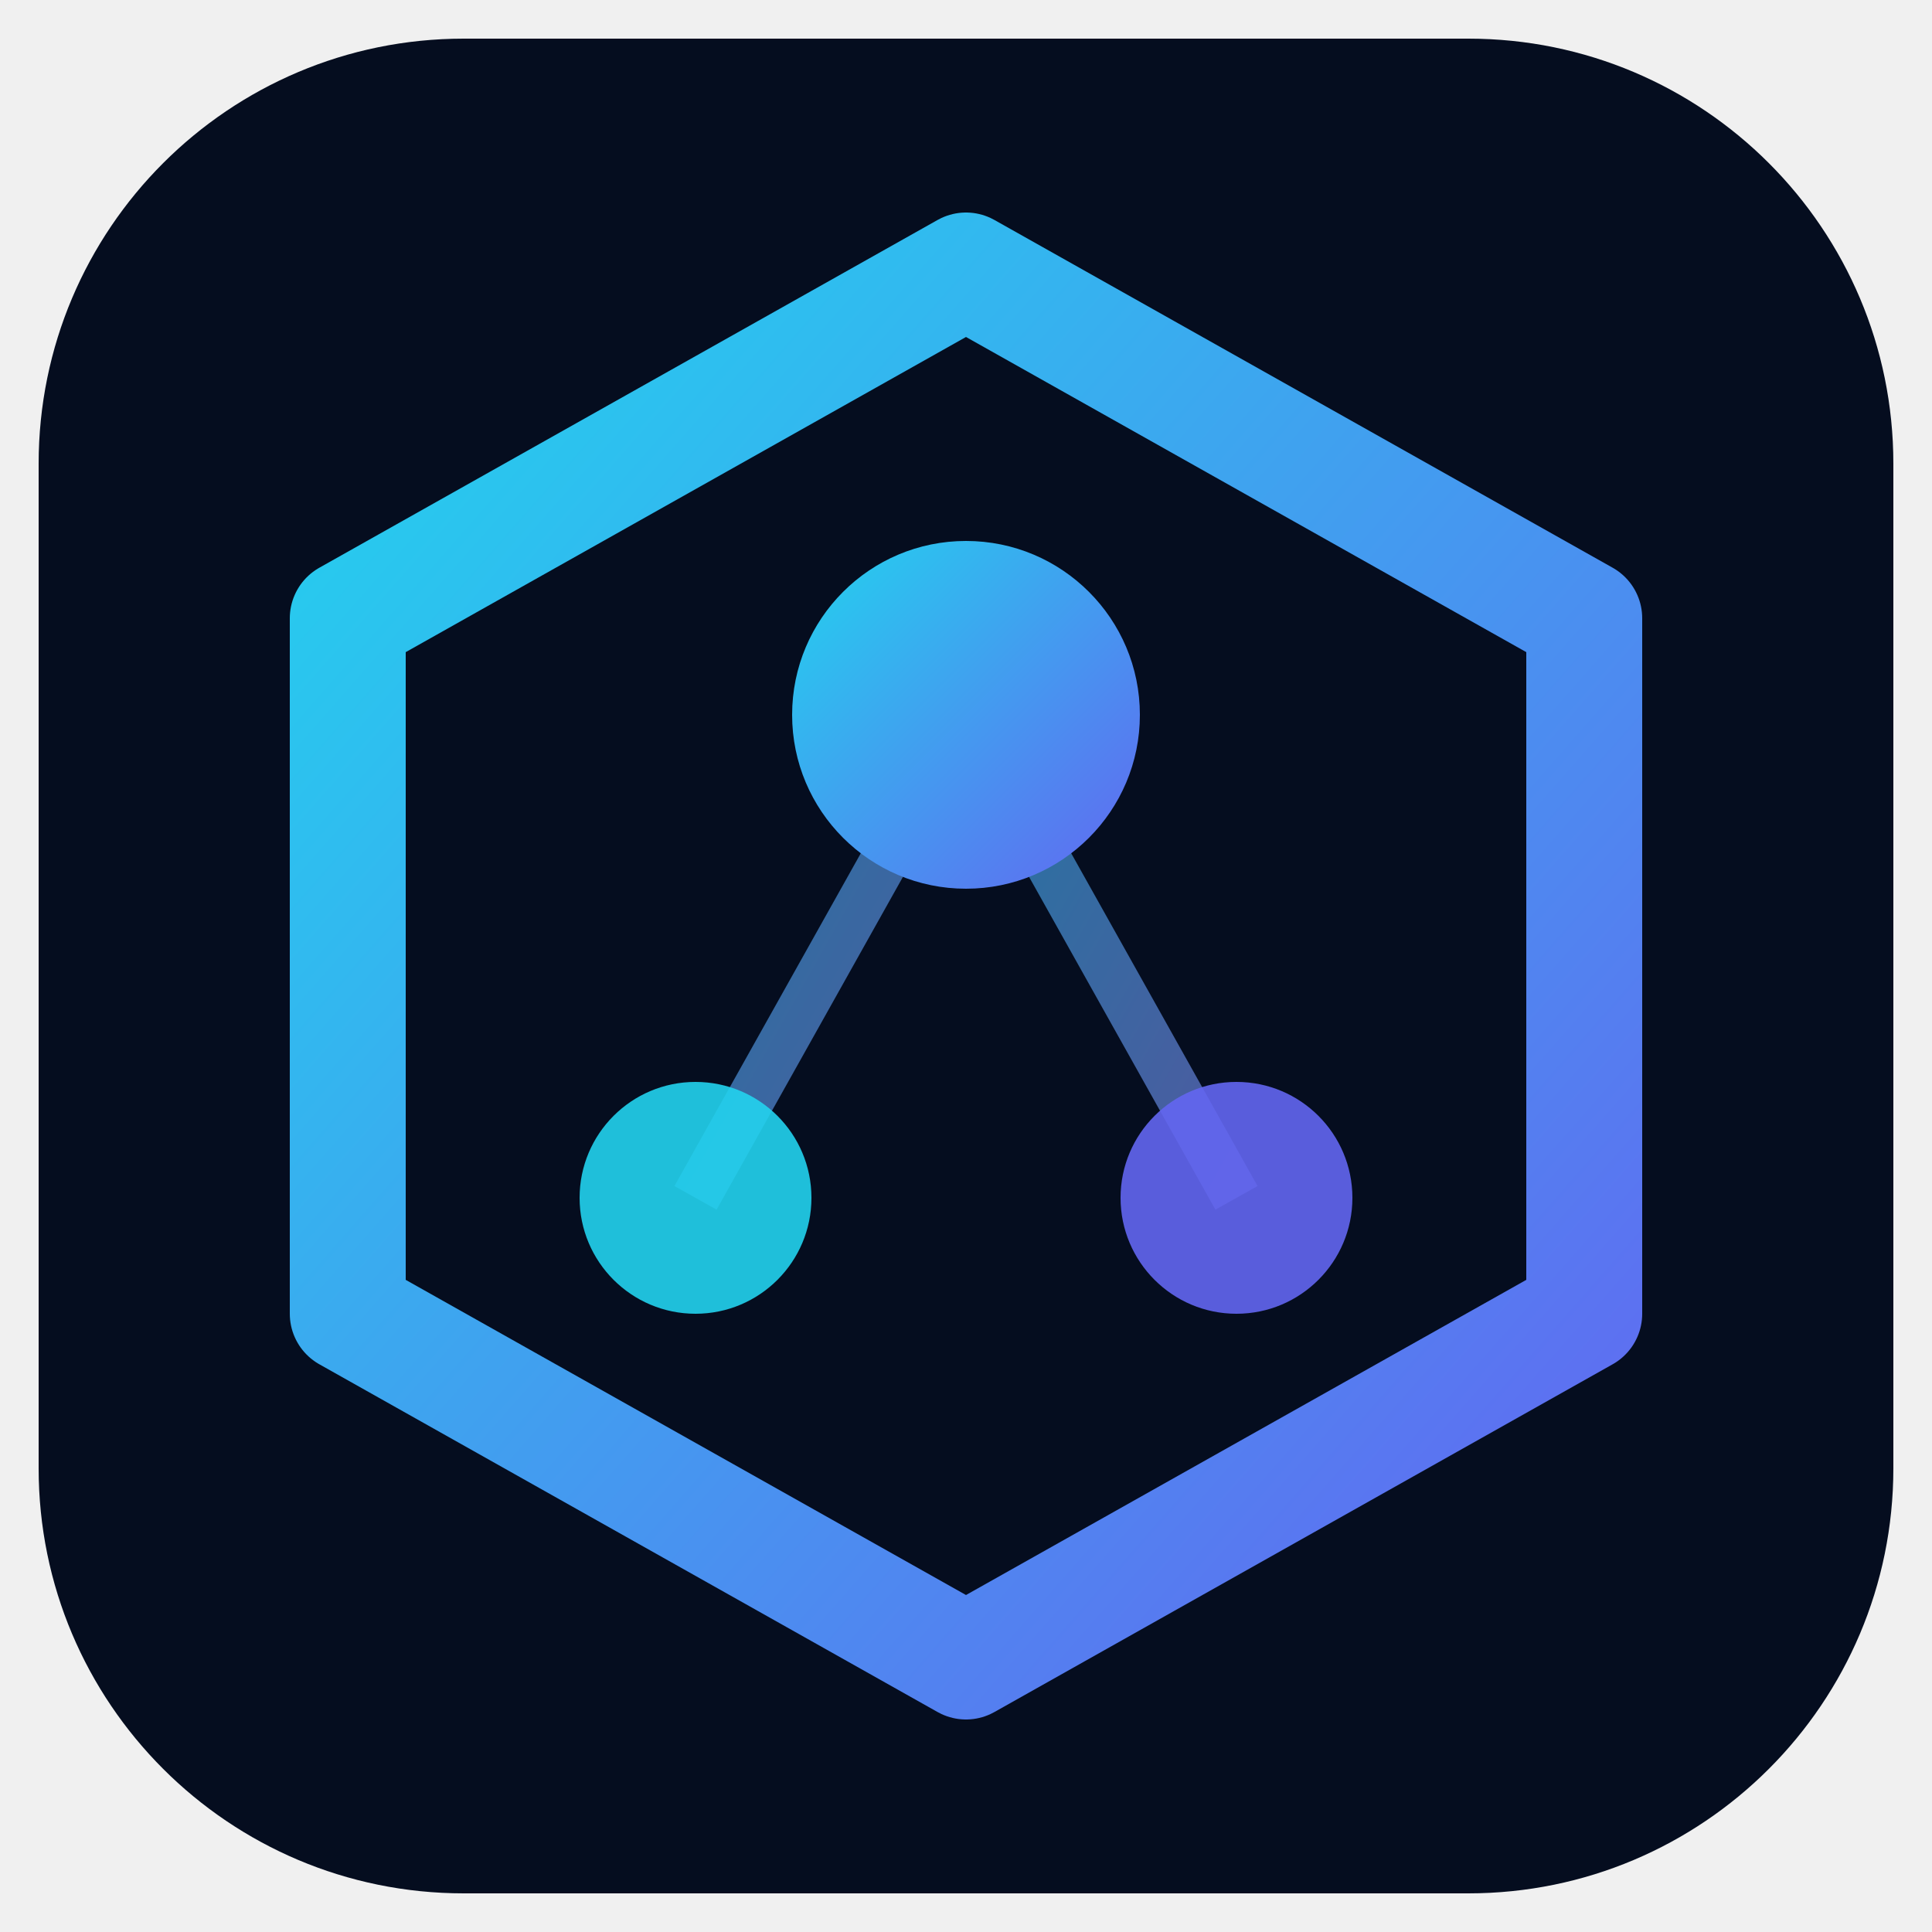
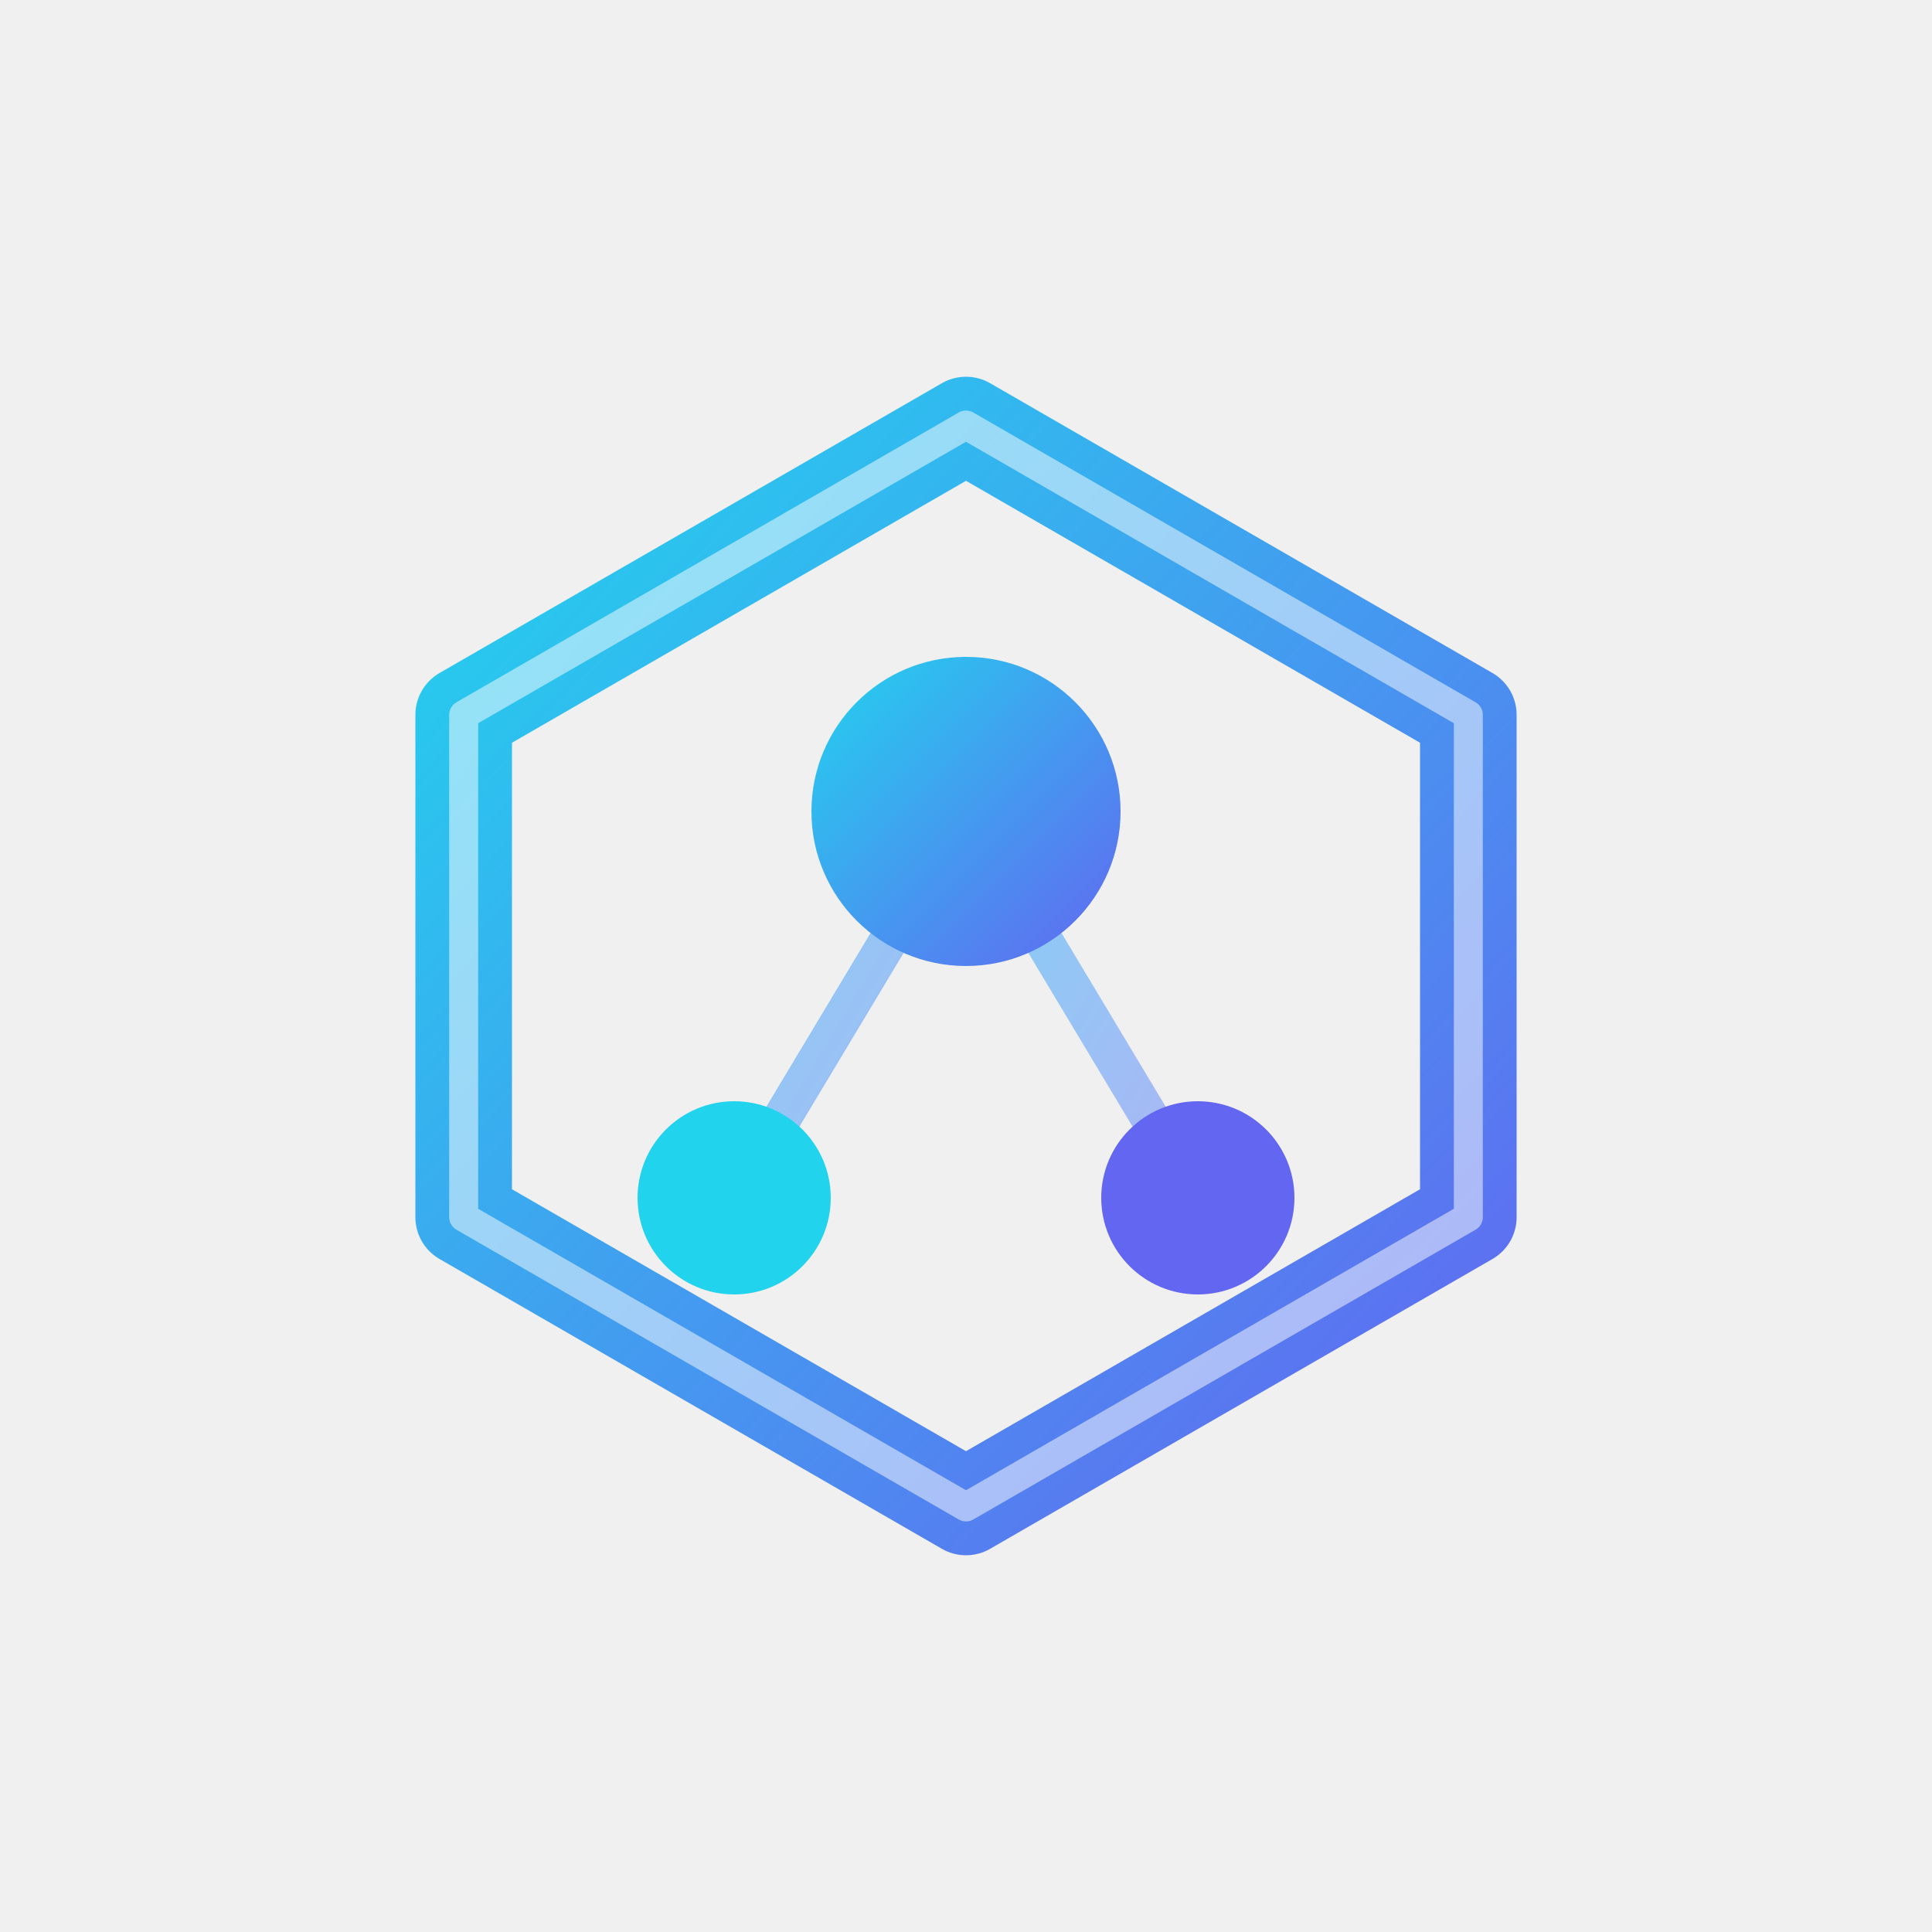
<svg xmlns="http://www.w3.org/2000/svg" viewBox="0 0 100 100">
  <defs>
    <linearGradient id="g" x1="0%" y1="0%" x2="100%" y2="100%">
      <stop offset="0%" stop-color="#22d3ee" />
      <stop offset="100%" stop-color="#6366f1" />
    </linearGradient>
    <linearGradient id="g2" x1="0%" y1="0%" x2="100%" y2="100%">
      <stop offset="0%" stop-color="#38bdf8" />
      <stop offset="100%" stop-color="#818cf8" />
    </linearGradient>
  </defs>
-   <rect x="2" y="2" width="96" height="96" rx="22" ry="22" fill="#050d1f" />
-   <polygon points="50,14 82,32 82,68 50,86 18,68 18,32" fill="none" stroke="url(#g)" stroke-width="6" stroke-linejoin="round" />
-   <line x1="50" y1="37" x2="36" y2="62" stroke="url(#g2)" stroke-width="2.5" opacity="0.6" />
-   <line x1="50" y1="37" x2="64" y2="62" stroke="url(#g2)" stroke-width="2.5" opacity="0.6" />
-   <line x1="36" y1="62" x2="64" y2="62" stroke="url(#g2)" stroke-width="2.5" opacity="0.6" />
-   <circle cx="50" cy="37" r="9" fill="url(#g)" />
-   <circle cx="36" cy="62" r="6" fill="#22d3ee" opacity="0.9" />
-   <circle cx="64" cy="62" r="6" fill="#6366f1" opacity="0.9" />
+   <polygon points="50,22 76,37 76,63 50,78 24,63 24,37" fill="none" stroke="url(#g)" stroke-width="5" stroke-linejoin="round" />
+   <polygon points="50,22 76,37 76,63 50,78 24,63 24,37" fill="none" stroke="white" stroke-width="1.5" stroke-linejoin="round" opacity="0.5" />
+   <line x1="50" y1="42" x2="38" y2="62" stroke="url(#g2)" stroke-width="2" opacity="0.6" />
+   <line x1="50" y1="42" x2="62" y2="62" stroke="url(#g2)" stroke-width="2" opacity="0.6" />
+   <line x1="38" y1="62" x2="62" y2="62" stroke="url(#g2)" stroke-width="2" opacity="0.6" />
+   <circle cx="50" cy="42" r="8" fill="url(#g)" />
+   <circle cx="38" cy="62" r="5" fill="#22d3ee" />
+   <circle cx="62" cy="62" r="5" fill="#6366f1" />
</svg>
